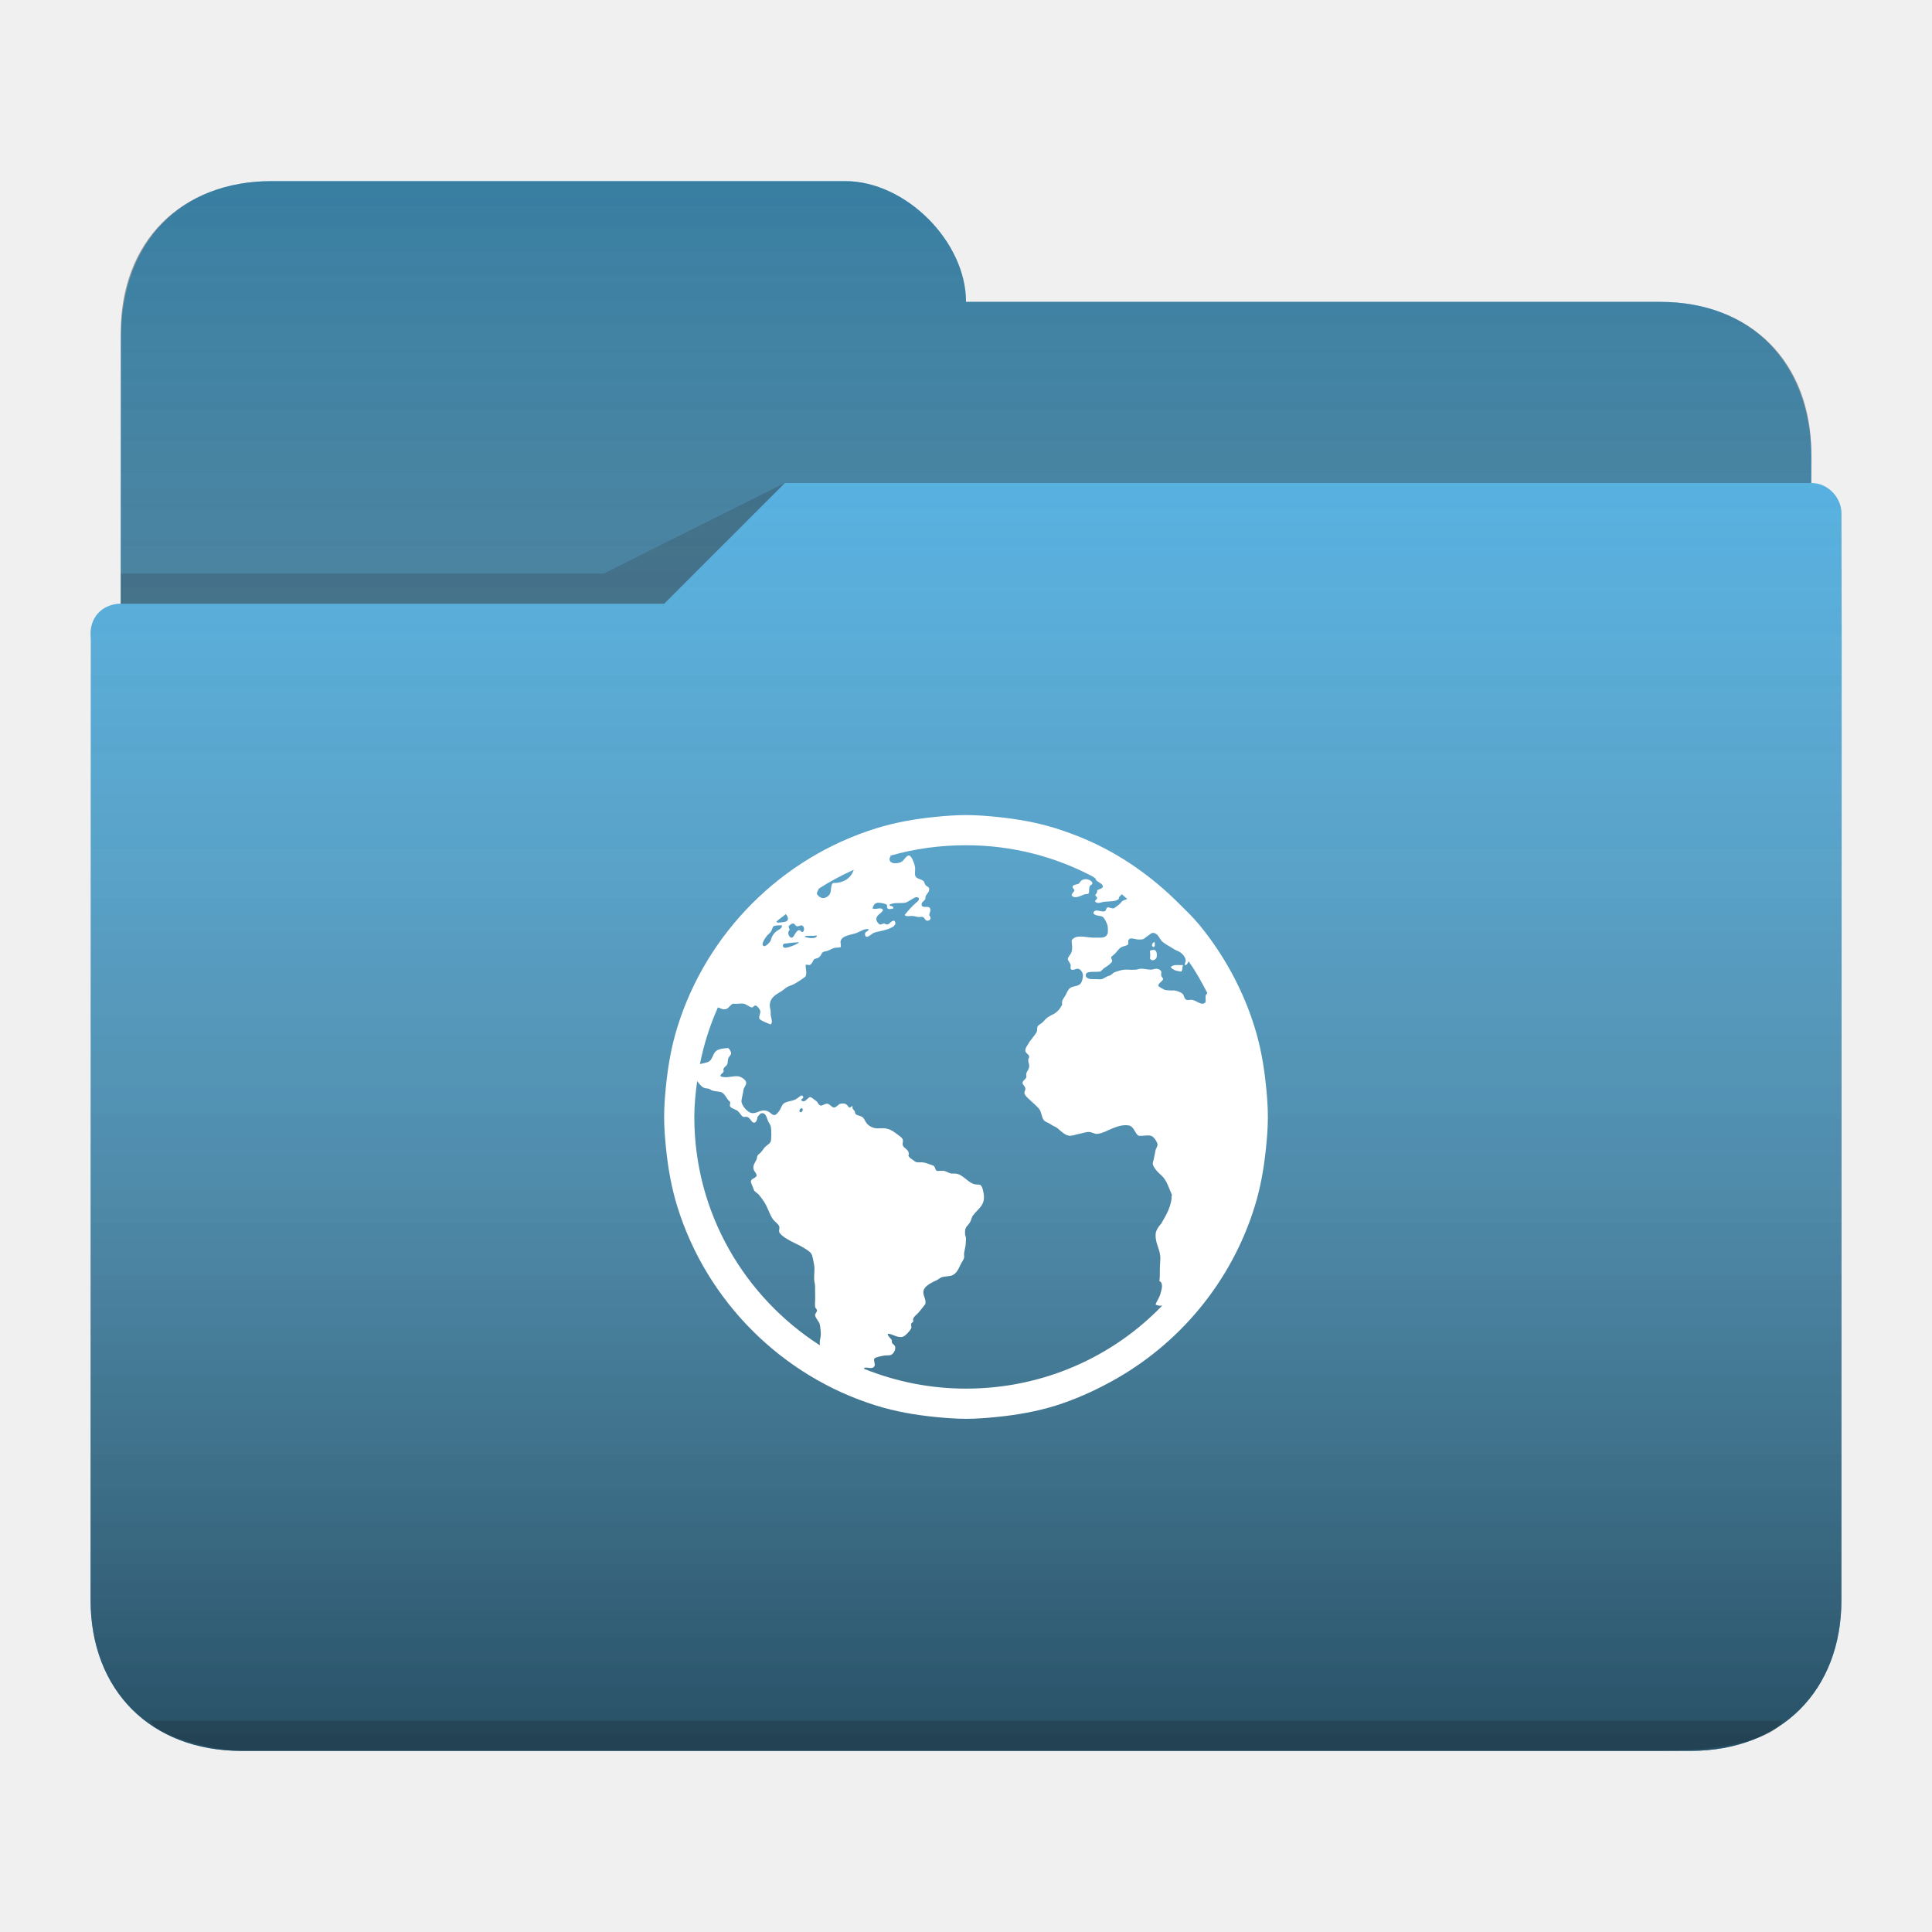
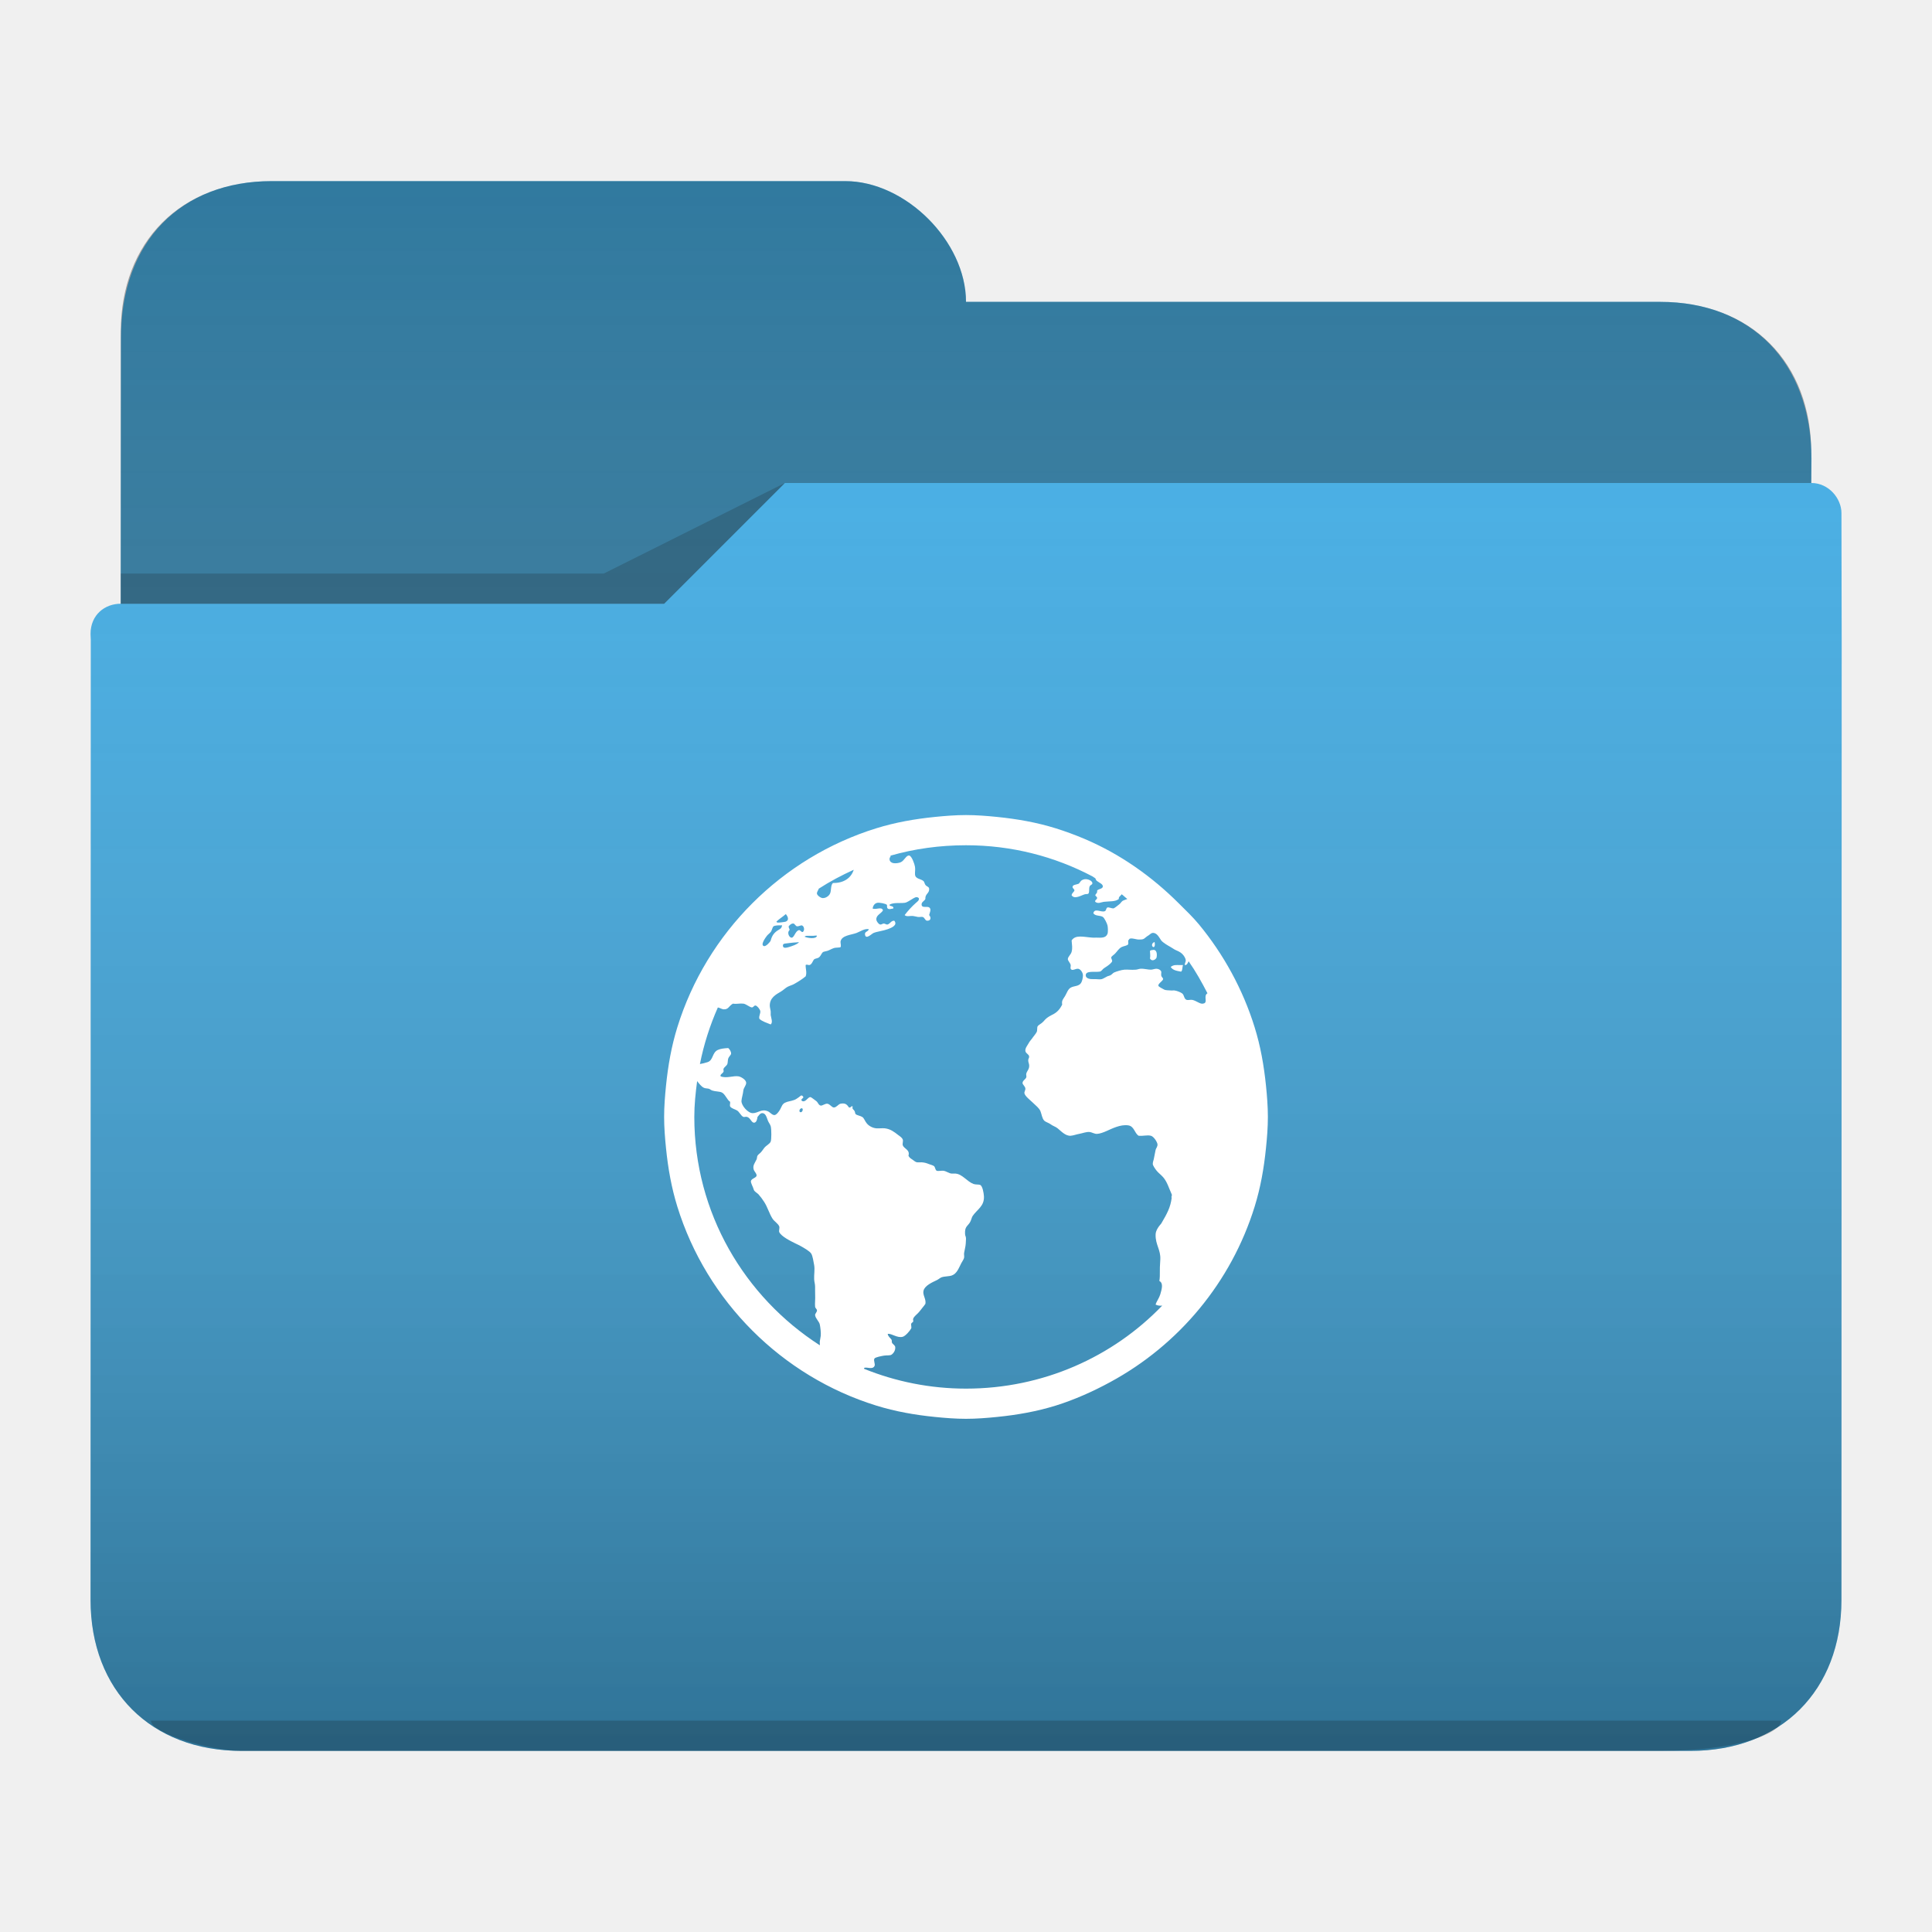
<svg xmlns="http://www.w3.org/2000/svg" xmlns:xlink="http://www.w3.org/1999/xlink" viewBox="0 0 64 64" version="1.1" id="svg12" xml:space="preserve">
  <defs id="defs3051">
    <style type="text/css" id="current-color-scheme">
      .ColorScheme-Text {
        color:#31363b;
      }
      .ColorScheme-Background {
        color:#eff0f1;
      }
      .ColorScheme-Highlight {
        color:#3daee9;
      }
      .ColorScheme-ViewText {
        color:#31363b;
      }
      .ColorScheme-ViewBackground {
        color:#fcfcfc;
      }
      .ColorScheme-ViewHover {
        color:#93cee9;
      }
      .ColorScheme-ViewFocus{
        color:#3daee9;
      }
      .ColorScheme-ButtonText {
        color:#31363b;
      }
      .ColorScheme-ButtonBackground {
        color:#eff0f1;
      }
      .ColorScheme-ButtonHover {
        color:#93cee9;
      }
      .ColorScheme-ButtonFocus{
        color:#3daee9;
      }
      </style>
    <style type="text/css" id="current-color-scheme-5">
      .ColorScheme-Text {
        color:#31363b;
      }
      .ColorScheme-Background {
        color:#eff0f1;
      }
      .ColorScheme-Highlight {
        color:#3daee9;
      }
      .ColorScheme-ViewText {
        color:#31363b;
      }
      .ColorScheme-ViewBackground {
        color:#fcfcfc;
      }
      .ColorScheme-ViewHover {
        color:#93cee9;
      }
      .ColorScheme-ViewFocus{
        color:#3daee9;
      }
      .ColorScheme-ButtonText {
        color:#31363b;
      }
      .ColorScheme-ButtonBackground {
        color:#eff0f1;
      }
      .ColorScheme-ButtonHover {
        color:#93cee9;
      }
      .ColorScheme-ButtonFocus{
        color:#3daee9;
      }
      </style>
    <linearGradient xlink:href="#linearGradient1" id="linearGradient2" x1="35" y1="65" x2="35" y2="3.3709566e-05" gradientUnits="userSpaceOnUse" gradientTransform="translate(0,-3.3699567e-5)" />
    <linearGradient id="linearGradient1">
      <stop style="stop-color:#000000;stop-opacity:0.45" offset="0" id="stop1" />
      <stop style="stop-color:#f9f9f9;stop-opacity:0;" offset="1" id="stop2" />
    </linearGradient>
    <style type="text/css" id="current-color-scheme-56">
      .ColorScheme-Text {
        color:#31363b;
      }
      .ColorScheme-Background {
        color:#eff0f1;
      }
      .ColorScheme-Highlight {
        color:#3daee9;
      }
      .ColorScheme-ViewText {
        color:#31363b;
      }
      .ColorScheme-ViewBackground {
        color:#fcfcfc;
      }
      .ColorScheme-ViewHover {
        color:#93cee9;
      }
      .ColorScheme-ViewFocus{
        color:#3daee9;
      }
      .ColorScheme-ButtonText {
        color:#31363b;
      }
      .ColorScheme-ButtonBackground {
        color:#eff0f1;
      }
      .ColorScheme-ButtonHover {
        color:#93cee9;
      }
      .ColorScheme-ButtonFocus{
        color:#3daee9;
      }
      </style>
-     <linearGradient xlink:href="#linearGradient1" id="linearGradient2-2" x1="35" y1="65" x2="35" y2="3.3709566e-05" gradientUnits="userSpaceOnUse" gradientTransform="translate(0,-3.3699567e-5)" />
  </defs>
  <path style="fill:currentColor;fill-opacity:1;stroke:none" d="m 9,6 c -3,0 -5,2 -4.992,5.197 L 4,20 c -0.526,0 -1,0.364 -1,1 l 0.008,0.197 H 3.01 c -5e-5,0.004 -0.002,0.008 -0.002,0.012 L 3,53 c 0,3 2,5 5,5 v 0 h 48 v 0 c 3,0 5,-2 5,-5 l 0.008,-31.791 v -0.012 L 61,17 c 0,-0.484 -0.416,-1 -1,-1 v 0 0 l 0.008,-0.803 C 60,12 58,10 55,10 H 32 C 32,8 30,6 28,6 Z" class="ColorScheme-Highlight" id="path4" />
  <path style="fill-opacity:0.33;fill-rule:evenodd" d="M 9,6 C 6,6 4,8 4,11 v 9 H 22 l 4,-4 h 34 v -1 0 0 c 0,-3 -2,-5 -5,-5 L 32,10 C 32,8 30,6 28,6 Z" id="path6" />
  <path style="fill:#737373;fill-opacity:0.2;fill-rule:evenodd;opacity:0.01" d="m 28,6 3,5 h 2 22 V 10 H 33 32 C 32,8 30,6 28,6 Z m -2,10 -4,4 H 4 c -0.58,0 -1,0.403 -1,1 h 20 z" id="path8" />
  <path style="fill-opacity:0.2;fill-rule:evenodd" d="m 26,16 -6,3 H 4 v 1 H 22 Z M 5,57 c 0,0.417 2,1 3,1 h 2 42 3 c 2.477,0 4,-0.559 4,-1 H 52 10 Z" class="ColorScheme-Text" id="path10" />
  <path style="color:#3daee9;fill:url(#linearGradient2);fill-opacity:1;stroke:none" d="M 9,6 C 6,6 4,8 4.008,11.197 L 4,20 c -0.526,0 -1,0.364 -1,1 l 0.008,0.197 H 3.01 c -5e-5,0.004 -0.002,0.008 -0.002,0.012 L 3,53 c 0,3 2,5 5,5 v 0 h 48 v 0 c 3,0 5,-2 5,-5 l 0.008,-31.791 v -0.012 l -0.008,-4.197 c 0,-0.484 -0.416,-1 -1,-1 v 0 0 l 0.008,-0.803 c -0.008,-3.197 -2.008,-5.197 -5.008,-5.197 h -23 C 32,8 30,6 28,6 Z" class="ColorScheme-Highlight" id="path1" />
-   <path style="color:#3daee9;fill:url(#linearGradient2-2);fill-opacity:1;stroke:none" d="M 9,6 C 6,6 4,8 4.008,11.197 L 4,20 c -0.526,0 -1,0.364 -1,1 l 0.008,0.197 H 3.01 c -5e-5,0.004 -0.002,0.008 -0.002,0.012 L 3,53 c 0,3 2,5 5,5 v 0 h 48 v 0 c 3,0 5,-2 5,-5 l 0.008,-31.791 v -0.012 l -0.008,-4.197 c 0,-0.484 -0.416,-1 -1,-1 v 0 0 l 0.008,-0.803 c -0.008,-3.197 -2.008,-5.197 -5.008,-5.197 h -23 C 32,8 30,6 28,6 Z" class="ColorScheme-Highlight" id="path1-2" />
  <path id="path12" class="ColorScheme-Background" d="m 32,27 c -0.346,0 -0.694,0.028 -1.031,0.062 -0.674,0.068 -1.31,0.181 -1.938,0.375 -3.135,0.971 -5.623,3.459 -6.594,6.594 -0.194,0.627 -0.307,1.264 -0.375,1.938 C 22.028,36.306 22,36.654 22,37 c 0,0.346 0.028,0.694 0.062,1.031 0.068,0.674 0.181,1.31 0.375,1.938 0.971,3.135 3.459,5.623 6.594,6.594 0.627,0.194 1.264,0.307 1.938,0.375 C 31.306,46.972 31.654,47 32,47 c 0.346,0 0.694,-0.028 1.031,-0.062 0.674,-0.068 1.31,-0.181 1.938,-0.375 0.626,-0.195 1.246,-0.473 1.812,-0.781 2.267,-1.229 4.004,-3.304 4.781,-5.812 0.194,-0.627 0.307,-1.264 0.375,-1.938 C 41.972,37.694 42,37.346 42,37 42,36.655 41.972,36.305 41.938,35.969 41.869,35.295 41.757,34.658 41.562,34.031 41.174,32.777 40.533,31.612 39.719,30.625 39.515,30.378 39.289,30.164 39.062,29.938 38.159,29.034 37.103,28.286 35.906,27.781 35.607,27.655 35.282,27.535 34.969,27.438 34.342,27.243 33.705,27.131 33.031,27.062 32.694,27.028 32.346,27 32,27 Z m 0,1 c 1.513,0 2.936,0.371 4.188,1.031 0.033,0.017 0.061,0.045 0.094,0.062 0.025,0.034 0.018,0.069 0.062,0.094 0.033,0.018 0.063,0.046 0.094,0.062 0.053,0.029 0.105,0.074 0.094,0.125 -0.015,0.074 -0.137,0.07 -0.188,0.125 0.007,0.105 -0.035,0.085 -0.062,0.156 0.016,0.045 0.055,0.039 0.062,0.094 -0.009,0.058 -0.084,0.065 -0.062,0.125 0.098,0.076 0.189,0.013 0.281,0 0.204,-0.025 0.375,0.004 0.5,-0.094 -0.013,-0.078 0.061,-0.1 0.094,-0.156 0.066,0.047 0.122,0.108 0.188,0.156 -0.038,0.016 -0.122,0.041 -0.156,0.062 -0.051,0.035 -0.067,0.087 -0.125,0.125 -0.042,0.029 -0.144,0.125 -0.188,0.125 -0.053,0 -0.149,-0.044 -0.188,-0.031 -0.055,0.016 -0.032,0.103 -0.094,0.125 -0.12,0.044 -0.333,-0.117 -0.375,0.062 0.051,0.104 0.222,0.069 0.312,0.125 0.056,0.036 0.142,0.219 0.156,0.281 0.015,0.051 0.022,0.227 0,0.281 -0.056,0.145 -0.208,0.129 -0.375,0.125 -0.045,0 -0.083,0.004 -0.125,0 -0.282,-0.018 -0.56,-0.108 -0.688,0.094 0.009,0.154 0.035,0.24 0,0.375 -0.025,0.098 -0.13,0.165 -0.125,0.25 0.002,0.044 0.083,0.128 0.094,0.188 0.007,0.033 -0.015,0.096 0,0.125 0.047,0.089 0.166,-0.015 0.25,0 0.08,0.013 0.156,0.13 0.156,0.219 0,0.064 -0.022,0.188 -0.062,0.25 -0.08,0.12 -0.229,0.091 -0.344,0.156 -0.095,0.054 -0.131,0.187 -0.188,0.281 -0.06,0.102 -0.117,0.136 -0.094,0.281 -0.082,0.162 -0.175,0.266 -0.344,0.344 -0.049,0.022 -0.111,0.061 -0.156,0.094 -0.036,0.025 -0.074,0.067 -0.125,0.125 -0.064,0.071 -0.153,0.102 -0.188,0.156 -0.025,0.042 -0.004,0.131 -0.031,0.188 -0.04,0.076 -0.105,0.142 -0.156,0.219 -0.024,0.036 -0.068,0.078 -0.094,0.125 -0.058,0.105 -0.136,0.189 -0.125,0.281 0.009,0.089 0.12,0.109 0.125,0.188 0.005,0.044 -0.033,0.078 -0.031,0.125 0.002,0.069 0.026,0.102 0.031,0.156 0.013,0.135 -0.068,0.189 -0.094,0.281 -0.013,0.044 0.011,0.09 0,0.125 -0.022,0.067 -0.123,0.108 -0.125,0.188 -0.002,0.056 0.088,0.108 0.094,0.188 0.004,0.054 -0.042,0.105 -0.031,0.156 0.02,0.098 0.205,0.236 0.281,0.312 0.104,0.104 0.205,0.172 0.25,0.281 0.038,0.093 0.054,0.243 0.125,0.312 0.053,0.051 0.151,0.072 0.219,0.125 0.064,0.049 0.151,0.072 0.219,0.125 0.111,0.087 0.261,0.263 0.438,0.25 0.093,-0.007 0.178,-0.044 0.281,-0.062 0.107,-0.018 0.235,-0.073 0.344,-0.062 0.084,0.009 0.163,0.068 0.25,0.062 0.091,-0.005 0.209,-0.048 0.312,-0.094 0.18,-0.078 0.457,-0.226 0.719,-0.188 0.2,0.029 0.204,0.255 0.344,0.344 0.16,0.015 0.279,-0.031 0.406,0 0.096,0.024 0.21,0.205 0.219,0.281 0.009,0.078 -0.052,0.138 -0.062,0.188 -0.025,0.105 -0.044,0.245 -0.062,0.312 -0.015,0.053 -0.033,0.104 -0.031,0.156 0,0.047 0.076,0.157 0.125,0.219 0.06,0.076 0.146,0.135 0.219,0.219 0.133,0.153 0.189,0.361 0.281,0.562 0.024,0.051 -0.022,0.061 0,0.125 -0.04,0.305 -0.144,0.506 -0.344,0.844 -0.095,0.109 -0.189,0.239 -0.188,0.375 -0.007,0.327 0.171,0.496 0.156,0.812 -0.033,0.425 0.002,0.492 -0.031,0.719 0.144,0.073 0.073,0.287 0.031,0.438 -0.062,0.18 -0.122,0.224 -0.156,0.344 C 38.356,43.251 38.418,43.259 38.5,43.25 36.863,44.952 34.549,46 32,46 c -1.193,0 -2.333,-0.235 -3.375,-0.656 -0.004,-0.001 0.004,-0.03 0,-0.031 0.095,-0.04 0.275,0.07 0.344,-0.062 0.035,-0.064 -0.045,-0.186 0,-0.25 0.033,-0.044 0.245,-0.083 0.312,-0.094 0.096,-0.016 0.195,0.003 0.25,-0.031 0.06,-0.038 0.136,-0.137 0.125,-0.25 -0.005,-0.053 -0.052,-0.078 -0.094,-0.125 -0.035,-0.04 -0.008,-0.089 -0.031,-0.125 -0.044,-0.064 -0.107,-0.095 -0.125,-0.188 0.131,-0.025 0.311,0.146 0.5,0.094 0.089,-0.025 0.239,-0.198 0.281,-0.281 0.013,-0.025 -0.015,-0.125 0,-0.156 0.016,-0.035 0.057,-0.044 0.062,-0.062 0.013,-0.049 -0.011,-0.063 0,-0.094 0.033,-0.093 0.133,-0.151 0.188,-0.219 0.042,-0.051 0.087,-0.104 0.125,-0.156 0.044,-0.056 0.065,-0.076 0.094,-0.125 0.027,-0.165 -0.102,-0.292 -0.062,-0.438 0.044,-0.164 0.279,-0.269 0.438,-0.344 0.054,-0.025 0.111,-0.077 0.156,-0.094 0.109,-0.038 0.242,-0.026 0.344,-0.062 0.171,-0.062 0.229,-0.25 0.312,-0.406 0.04,-0.073 0.086,-0.135 0.094,-0.188 0.007,-0.047 -0.009,-0.102 0,-0.156 0.009,-0.054 0.017,-0.096 0.031,-0.156 0.02,-0.078 0.031,-0.225 0.031,-0.312 0,-0.073 -0.029,-0.091 -0.031,-0.156 -0.013,-0.236 0.069,-0.246 0.156,-0.375 0.044,-0.064 0.063,-0.173 0.094,-0.219 0.147,-0.218 0.393,-0.325 0.375,-0.656 -0.007,-0.109 -0.045,-0.34 -0.125,-0.375 -0.045,-0.02 -0.151,-0.006 -0.219,-0.031 -0.215,-0.08 -0.37,-0.326 -0.594,-0.344 -0.047,-0.002 -0.072,0.002 -0.125,0 -0.087,-0.002 -0.183,-0.083 -0.281,-0.094 -0.062,-0.007 -0.182,0.018 -0.219,0 -0.056,-0.027 -0.048,-0.125 -0.094,-0.156 -0.036,-0.025 -0.1,-0.043 -0.156,-0.062 -0.089,-0.035 -0.146,-0.055 -0.25,-0.062 -0.033,-0.002 -0.12,0.005 -0.156,0 -0.056,-0.009 -0.104,-0.061 -0.156,-0.094 -0.065,-0.04 -0.098,-0.069 -0.125,-0.125 0.06,-0.196 -0.147,-0.229 -0.188,-0.344 -0.018,-0.053 0.018,-0.14 0,-0.188 -0.024,-0.067 -0.082,-0.1 -0.156,-0.156 -0.131,-0.102 -0.25,-0.195 -0.438,-0.219 -0.084,-0.009 -0.181,0.007 -0.281,0 -0.105,-0.007 -0.233,-0.065 -0.312,-0.156 C 28.642,37.13 28.63,37.042 28.562,37 28.499,36.96 28.387,36.948 28.344,36.906 28.324,36.888 28.331,36.854 28.312,36.812 28.28,36.747 28.21,36.736 28.25,36.656 c -0.073,-0.036 -0.047,0.046 -0.125,0.031 -0.071,-0.1 -0.121,-0.156 -0.281,-0.125 -0.073,0.015 -0.133,0.123 -0.219,0.125 -0.071,0.002 -0.126,-0.112 -0.219,-0.125 -0.071,-0.009 -0.17,0.073 -0.219,0.062 -0.078,-0.015 -0.085,-0.109 -0.156,-0.156 -0.053,-0.035 -0.158,-0.127 -0.188,-0.125 -0.091,0.002 -0.156,0.192 -0.281,0.125 -0.062,-0.078 0.104,-0.084 0.031,-0.156 -0.054,-0.054 -0.081,0.002 -0.125,0.031 -0.051,0.035 -0.1,0.074 -0.156,0.094 -0.125,0.047 -0.214,0.043 -0.312,0.094 -0.091,0.047 -0.104,0.126 -0.156,0.219 -0.042,0.076 -0.124,0.184 -0.188,0.188 -0.076,0.005 -0.15,-0.096 -0.219,-0.125 -0.209,-0.091 -0.327,0.061 -0.5,0.062 -0.16,0.002 -0.382,-0.255 -0.375,-0.406 0.005,-0.093 0.052,-0.229 0.062,-0.344 0.009,-0.091 0.092,-0.166 0.094,-0.25 0.002,-0.111 -0.177,-0.206 -0.25,-0.219 -0.171,-0.031 -0.399,0.076 -0.594,0 -0.036,-0.062 0.072,-0.096 0.094,-0.156 0.013,-0.035 -0.013,-0.056 0,-0.094 0.022,-0.058 0.098,-0.094 0.125,-0.156 0.02,-0.047 0.011,-0.129 0.031,-0.188 0.024,-0.066 0.088,-0.109 0.094,-0.156 0.007,-0.062 -0.045,-0.148 -0.094,-0.188 -0.151,0.009 -0.256,0.023 -0.344,0.062 -0.196,0.089 -0.146,0.344 -0.344,0.406 -0.067,0.022 -0.174,0.05 -0.25,0.062 0.129,-0.654 0.331,-1.28 0.594,-1.875 0.069,0.013 0.128,0.057 0.188,0.062 0.167,0.013 0.174,-0.115 0.312,-0.188 0.142,0.02 0.215,-0.015 0.344,0 0.087,0.009 0.212,0.12 0.281,0.125 0.058,0.002 0.07,-0.072 0.125,-0.062 0.054,0.009 0.147,0.122 0.156,0.188 0.009,0.082 -0.055,0.159 -0.031,0.25 0.086,0.087 0.253,0.137 0.375,0.188 0.08,-0.066 0.013,-0.218 0,-0.312 -0.002,-0.042 0.005,-0.087 0,-0.125 C 25.522,33.435 25.5,33.369 25.5,33.312 c 0,-0.26 0.2,-0.367 0.375,-0.469 0.074,-0.044 0.153,-0.124 0.219,-0.156 0.093,-0.045 0.142,-0.05 0.219,-0.094 0.138,-0.078 0.268,-0.161 0.375,-0.25 0.049,-0.118 -0.005,-0.259 0,-0.375 0.049,-0.031 0.072,0.005 0.125,0 0.084,-0.018 0.109,-0.14 0.156,-0.188 0.027,-0.027 0.123,-0.035 0.156,-0.062 0.084,-0.066 0.084,-0.158 0.156,-0.188 0.025,-0.009 0.085,-0.02 0.125,-0.031 0.055,-0.015 0.131,-0.063 0.219,-0.094 0.056,-0.02 0.197,-0.009 0.219,-0.031 0.027,-0.027 -0.007,-0.146 0,-0.188 0.044,-0.205 0.348,-0.212 0.531,-0.281 0.127,-0.049 0.264,-0.152 0.406,-0.125 -0.027,0.098 -0.149,0.069 -0.125,0.188 0.031,0.165 0.223,-0.039 0.281,-0.062 0.111,-0.047 0.323,-0.072 0.469,-0.125 0.127,-0.045 0.339,-0.134 0.219,-0.281 -0.1,-0.007 -0.131,0.089 -0.219,0.125 -0.06,0.009 -0.074,-0.028 -0.125,-0.031 -0.049,-0.002 -0.076,0.04 -0.125,0.031 -0.049,-0.009 -0.118,-0.098 -0.125,-0.156 -0.02,-0.153 0.157,-0.2 0.219,-0.312 -0.042,-0.138 -0.227,-0.008 -0.344,-0.062 0.013,-0.082 0.06,-0.171 0.156,-0.188 0.078,-0.013 0.265,0.025 0.312,0.062 0.027,0.024 -0.01,0.087 0.031,0.125 0.047,0.042 0.126,0.009 0.188,0 0.022,-0.104 -0.143,-0.058 -0.125,-0.125 0.124,-0.08 0.349,-0.043 0.5,-0.062 0.087,-0.013 0.172,-0.083 0.25,-0.125 0.073,-0.042 0.142,-0.1 0.219,-0.031 0.022,0.074 -0.052,0.118 -0.094,0.156 -0.14,0.124 -0.266,0.263 -0.375,0.406 0.067,0.066 0.169,0.019 0.281,0.031 0.044,0.005 0.111,0.024 0.156,0.031 0.055,0.009 0.113,-0.009 0.156,0 0.076,0.018 0.08,0.125 0.156,0.125 0.124,0 0.133,-0.104 0.062,-0.188 0.022,-0.086 0.062,-0.159 0.031,-0.219 -0.056,-0.113 -0.27,0.019 -0.281,-0.125 -0.007,-0.091 0.092,-0.118 0.125,-0.188 -0.015,-0.174 0.143,-0.186 0.125,-0.344 -0.009,-0.066 -0.08,-0.063 -0.125,-0.125 -0.024,-0.033 -0.035,-0.101 -0.062,-0.125 -0.095,-0.08 -0.27,-0.066 -0.281,-0.219 -0.005,-0.091 0.013,-0.152 0,-0.25 -0.013,-0.093 -0.108,-0.357 -0.188,-0.375 -0.102,-0.022 -0.159,0.162 -0.281,0.219 -0.065,0.031 -0.183,0.044 -0.25,0.031 -0.044,-0.009 -0.12,-0.041 -0.125,-0.125 C 29.464,28.421 29.48,28.404 29.5,28.375 29.505,28.368 29.495,28.351 29.5,28.344 30.291,28.116 31.136,28 32,28 Z m -3.719,0.812 c -0.089,0.284 -0.346,0.446 -0.688,0.438 -0.084,0.08 -0.048,0.233 -0.094,0.344 -0.038,0.093 -0.157,0.164 -0.25,0.156 -0.067,-0.005 -0.188,-0.093 -0.188,-0.156 0,-0.052 0.05,-0.111 0.062,-0.156 0.368,-0.238 0.754,-0.442 1.156,-0.625 z m 7.656,0.312 c -0.034,0.006 -0.064,0.014 -0.094,0.031 -0.069,0.042 -0.072,0.105 -0.125,0.125 -0.074,0.027 -0.177,0.027 -0.188,0.094 -0.009,0.056 0.064,0.074 0.062,0.125 -0.027,0.067 -0.079,0.074 -0.094,0.156 0.093,0.151 0.323,0.002 0.438,-0.031 0.051,-0.015 0.098,0.008 0.125,-0.031 0.031,-0.049 0.008,-0.15 0.031,-0.219 0.025,-0.076 0.103,-0.058 0.094,-0.125 -0.007,-0.067 -0.137,-0.136 -0.25,-0.125 z m -9.906,1.156 c 0.067,0.08 0.122,0.197 0,0.25 -0.018,0.009 -0.238,0.04 -0.281,0.031 -0.014,-0.002 -0.019,-0.023 -0.031,-0.031 0.096,-0.093 0.213,-0.161 0.312,-0.25 z m 0.25,0.312 c 0.044,0.002 0.074,0.09 0.125,0.094 0.049,0.004 0.127,-0.04 0.156,-0.031 0.076,0.02 0.104,0.162 0.031,0.219 -0.06,0.007 -0.081,-0.072 -0.125,-0.062 -0.124,0.022 -0.157,0.257 -0.25,0.25 -0.087,-0.009 -0.152,-0.186 -0.062,-0.25 0.002,-0.055 -0.035,-0.07 -0.031,-0.125 0.027,-0.035 0.083,-0.099 0.156,-0.094 z m -0.406,0.062 c 0.025,0 0.022,-0.011 0.031,0 -0.013,0.096 -0.051,0.111 -0.125,0.156 -0.129,0.078 -0.208,0.177 -0.25,0.344 -0.013,0.049 -0.157,0.2 -0.219,0.188 -0.144,-0.031 0.061,-0.302 0.094,-0.344 0.036,-0.045 0.083,-0.074 0.125,-0.125 0.042,-0.051 0.054,-0.158 0.094,-0.188 0.044,-0.031 0.174,-0.035 0.25,-0.031 z m 12.312,0.25 c 0.144,-0.009 0.216,0.163 0.281,0.25 0.054,0.071 0.223,0.17 0.312,0.219 0.051,0.027 0.1,0.068 0.156,0.094 0.059,0.026 0.149,0.061 0.219,0.125 0.07,0.064 0.122,0.161 0.125,0.219 0.002,0.058 -0.04,0.102 -0.031,0.156 0.063,0.01 0.096,-0.054 0.125,-0.125 0.236,0.336 0.436,0.695 0.625,1.062 -0.038,0.024 -0.055,0.047 -0.062,0.094 -0.018,0.102 0.059,0.232 -0.094,0.25 -0.096,0.013 -0.211,-0.096 -0.344,-0.125 -0.054,-0.013 -0.144,0.015 -0.188,0 -0.1,-0.035 -0.071,-0.159 -0.156,-0.219 -0.049,-0.035 -0.172,-0.085 -0.25,-0.094 -0.049,-0.005 -0.074,0.007 -0.125,0 -0.062,-0.007 -0.168,-3.5e-4 -0.219,-0.031 -0.049,-0.031 -0.175,-0.083 -0.188,-0.125 -0.02,-0.067 0.153,-0.162 0.156,-0.219 0.004,-0.044 -0.053,-0.06 -0.062,-0.125 -0.007,-0.04 0.009,-0.1 0,-0.125 -0.013,-0.047 -0.082,-0.092 -0.156,-0.094 -0.066,0 -0.131,0.031 -0.188,0.031 -0.08,0.002 -0.244,-0.04 -0.344,-0.031 -0.06,0.005 -0.1,0.028 -0.156,0.031 -0.158,0.013 -0.251,-0.009 -0.375,0 -0.089,0.005 -0.26,0.056 -0.344,0.094 -0.042,0.02 -0.07,0.067 -0.125,0.094 -0.025,0.013 -0.061,0.017 -0.094,0.031 -0.051,0.024 -0.138,0.081 -0.188,0.094 -0.071,0.018 -0.152,-0.005 -0.281,0 -0.093,0.005 -0.248,-0.014 -0.25,-0.125 -0.002,-0.169 0.309,-0.096 0.469,-0.125 0.06,-0.013 0.084,-0.083 0.156,-0.125 0.035,-0.02 0.061,-0.041 0.094,-0.062 0.054,-0.038 0.147,-0.113 0.156,-0.156 0.007,-0.04 -0.037,-0.096 -0.031,-0.125 0.007,-0.038 0.076,-0.076 0.125,-0.125 0.076,-0.076 0.124,-0.17 0.219,-0.219 0.064,-0.035 0.19,-0.043 0.219,-0.094 0.007,-0.058 -0.002,-0.072 0,-0.125 0.04,-0.036 0.03,-0.055 0.062,-0.062 0.098,-0.022 0.198,0.037 0.312,0.031 0.049,-0.002 0.104,0.004 0.156,-0.031 0.044,-0.029 0.081,-0.072 0.125,-0.094 0.047,-0.025 0.098,-0.09 0.156,-0.094 z M 26.719,31 c 0.024,-0.004 0.065,0.003 0.094,0 0.042,-0.002 0.08,0 0.125,0 0.045,0 0.107,-0.018 0.125,0 -0.029,0.12 -0.312,0.075 -0.406,0.031 C 26.659,31.009 26.695,31.004 26.719,31 Z M 26.375,31.219 c 0.031,0 0.061,-0.013 0.094,0 -0.084,0.071 -0.198,0.111 -0.344,0.156 -0.069,0.022 -0.175,0.045 -0.188,-0.031 -0.015,-0.095 0.063,-0.085 0.125,-0.094 0.08,-0.009 0.22,-0.029 0.312,-0.031 z m 11.844,0 c -0.06,0.02 -0.089,0.14 0,0.156 0.042,-0.025 0.042,-0.08 0.031,-0.156 -0.024,-0.025 -0.013,-0.007 -0.031,0 z m -0.031,0.25 c -0.029,0.009 -0.063,-0.002 -0.094,0.031 0.002,0.102 0.02,0.161 0,0.25 0.058,0.113 0.19,0.045 0.219,-0.031 0.035,-0.189 -0.038,-0.274 -0.125,-0.25 z m 0.781,0.5 c -0.08,-0.004 -0.14,0.025 -0.188,0.062 0.067,0.109 0.193,0.129 0.344,0.156 0.054,-0.04 0.037,-0.15 0.062,-0.219 -0.066,0 -0.108,0.004 -0.188,0 z m -15.875,3.844 c 0.064,0.081 0.133,0.176 0.219,0.219 0.045,0.024 0.098,0.019 0.156,0.031 0.047,0.009 0.08,0.048 0.125,0.062 0.096,0.033 0.236,0.028 0.312,0.062 0.116,0.051 0.181,0.254 0.281,0.312 0.005,0.058 -0.018,0.113 0,0.156 0.047,0.064 0.142,0.083 0.219,0.125 0.093,0.051 0.131,0.179 0.219,0.219 0.031,0.013 0.078,-0.015 0.125,0 0.12,0.036 0.146,0.218 0.25,0.188 0.067,-0.02 0.083,-0.122 0.094,-0.188 0.045,-0.049 0.085,-0.125 0.156,-0.125 0.113,-0.002 0.146,0.139 0.188,0.25 0.024,0.062 0.077,0.122 0.094,0.188 0.027,0.113 0.024,0.433 0,0.5 -0.029,0.084 -0.15,0.128 -0.219,0.219 -0.033,0.044 -0.068,0.096 -0.094,0.125 -0.044,0.054 -0.092,0.076 -0.125,0.125 -0.018,0.027 -0.015,0.087 -0.031,0.125 -0.055,0.116 -0.139,0.204 -0.094,0.344 0.018,0.056 0.094,0.12 0.094,0.188 0,0.08 -0.175,0.1 -0.188,0.188 -0.009,0.064 0.074,0.196 0.094,0.281 0.015,0.064 0.118,0.114 0.156,0.156 0.064,0.071 0.129,0.159 0.188,0.25 0.115,0.176 0.169,0.39 0.281,0.562 0.06,0.089 0.179,0.155 0.219,0.25 0.02,0.047 -0.018,0.144 0,0.188 0.065,0.147 0.384,0.302 0.531,0.375 0.069,0.035 0.124,0.057 0.188,0.094 0.096,0.055 0.295,0.165 0.344,0.25 0.044,0.076 0.072,0.253 0.094,0.375 0.027,0.16 -0.007,0.296 0,0.469 0.005,0.095 0.031,0.155 0.031,0.25 0,0.033 0.002,0.092 0,0.125 -0.002,0.113 0.009,0.229 0,0.344 -0.005,0.062 -0.004,0.135 0,0.188 0.005,0.056 0.059,0.076 0.062,0.125 0.004,0.053 -0.068,0.114 -0.062,0.156 0.013,0.115 0.134,0.207 0.156,0.312 0.018,0.084 0.042,0.275 0.031,0.375 -0.007,0.053 -0.024,0.129 -0.031,0.188 -0.005,0.045 0.007,0.083 0,0.125 C 24.665,42.962 23,40.181 23,37 c 0,-0.408 0.041,-0.794 0.094,-1.188 z m 3.438,0.906 c 0.087,-0.04 0.071,0.114 0,0.125 -0.067,0.009 -0.065,-0.094 0,-0.125 z" style="color:#eff0f1;fill:#ffffff;fill-opacity:1;stroke:none" />
</svg>
